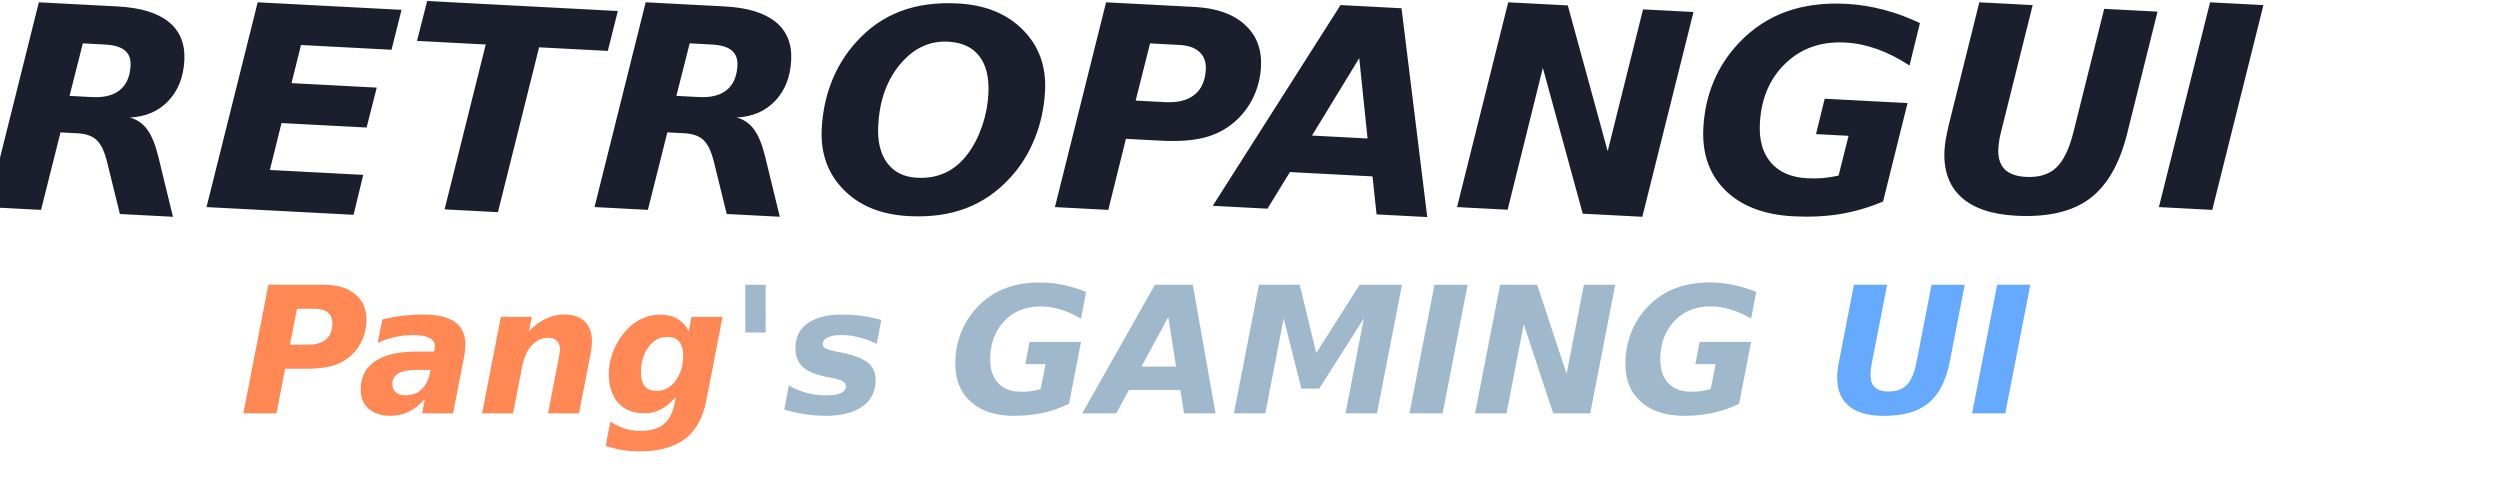
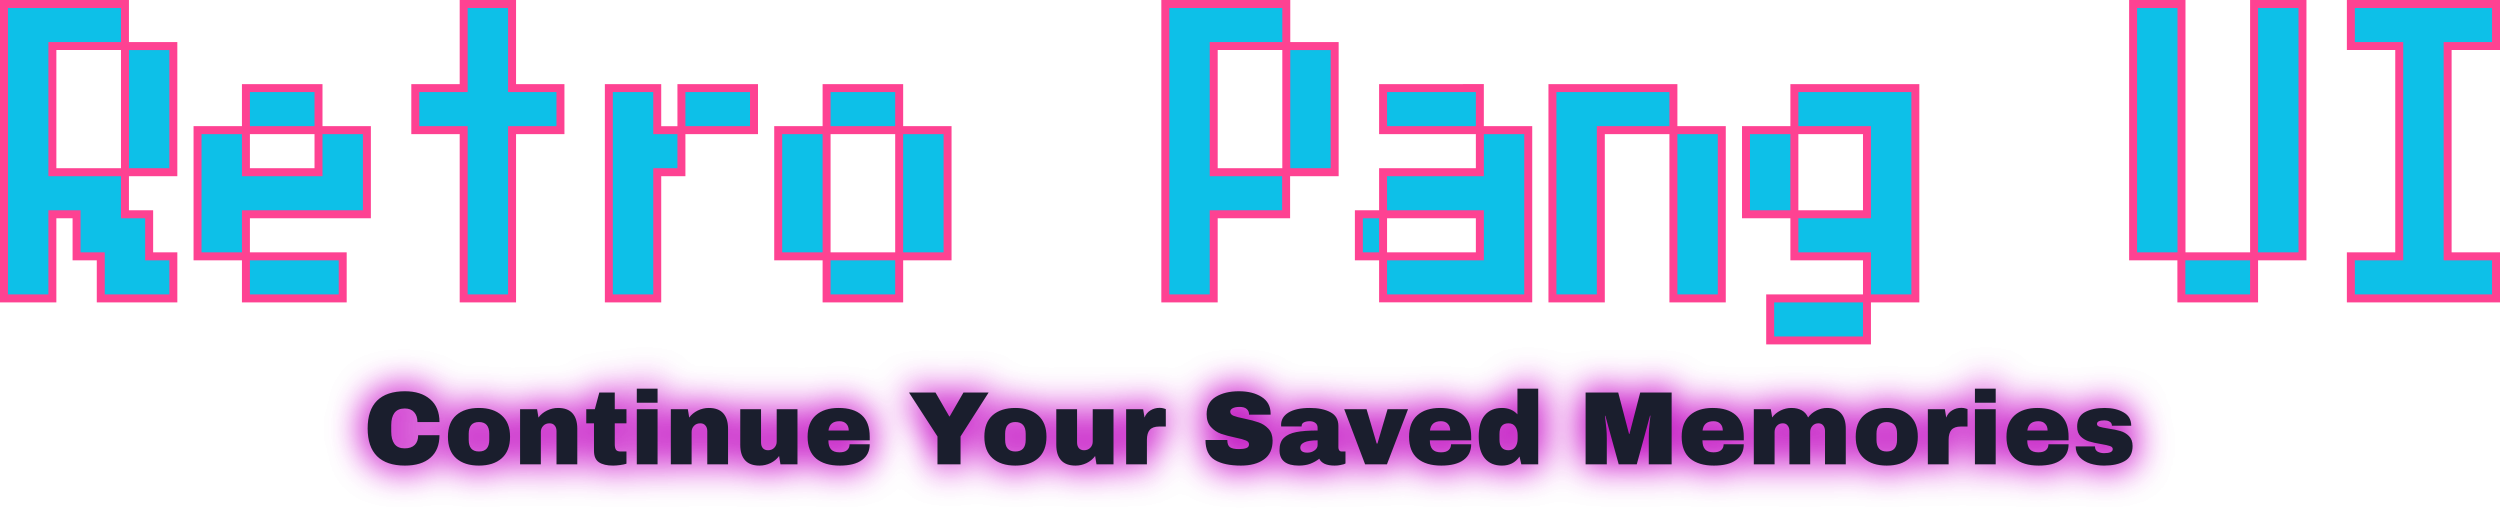
- <svg xmlns="http://www.w3.org/2000/svg" viewBox="0 0 90 18" width="90" height="18">
-   <g transform="translate(-31.72137,-77.15088)">
-     <path d="m 35.032,80.646 q 0.654,0.034 1.004,-0.253 0.355,-0.287 0.386,-0.875 0.019,-0.369 -0.206,-0.551 -0.22,-0.187 -0.719,-0.213 l -0.793,-0.042 -0.479,1.891 z m -1.132,1.271 -0.701,2.79 -1.921,-0.101 1.842,-7.372 2.838,0.149 q 1.227,0.064 1.837,0.556 0.609,0.492 0.563,1.385 -0.047,0.903 -0.577,1.46 -0.529,0.558 -1.387,0.598 0.385,0.1 0.628,0.433 0.243,0.328 0.403,0.992 l 0.523,2.148 -1.911,-0.1 -0.462,-1.88 q -0.141,-0.563 -0.374,-0.78 -0.228,-0.222 -0.687,-0.246 z m 7.098,-4.683 5.178,0.271 -0.36,1.437 -3.258,-0.171 -0.342,1.373 3.068,0.161 -0.365,1.437 -3.063,-0.161 -0.419,1.689 3.362,0.176 -0.35,1.437 -5.293,-0.277 z m 6.101,-0.047 6.864,0.36 -0.36,1.437 -2.474,-0.13 -1.482,5.935 -1.921,-0.101 1.482,-5.935 -2.474,-0.13 z m 9.779,3.458 q 0.654,0.034 1.004,-0.253 0.355,-0.287 0.386,-0.875 0.019,-0.369 -0.206,-0.551 -0.22,-0.187 -0.719,-0.213 l -0.793,-0.042 -0.479,1.891 z m -1.132,1.271 -0.701,2.79 -1.921,-0.101 1.842,-7.372 2.838,0.149 q 1.227,0.064 1.837,0.556 0.609,0.492 0.563,1.385 -0.047,0.903 -0.577,1.46 -0.529,0.558 -1.387,0.598 0.385,0.1 0.628,0.433 0.243,0.328 0.403,0.992 l 0.523,2.148 -1.911,-0.1 -0.462,-1.88 q -0.141,-0.563 -0.374,-0.78 -0.228,-0.222 -0.687,-0.246 z m 11.557,-1.388 q 0.046,-0.878 -0.329,-1.358 -0.37,-0.48 -1.123,-0.519 -0.998,-0.052 -1.723,0.81 -0.72,0.858 -0.791,2.205 -0.045,0.858 0.324,1.353 0.369,0.495 1.073,0.531 0.574,0.03 1.03,-0.186 0.462,-0.221 0.801,-0.678 0.323,-0.438 0.513,-0.999 0.194,-0.56 0.226,-1.159 z M 66.202,77.275 q 1.487,0.078 2.346,0.953 0.865,0.871 0.795,2.203 -0.048,0.908 -0.369,1.701 -0.317,0.794 -0.879,1.41 -0.69,0.759 -1.599,1.107 -0.903,0.343 -2.061,0.282 -1.482,-0.078 -2.341,-0.948 -0.86,-0.87 -0.79,-2.207 0.048,-0.913 0.365,-1.707 0.317,-0.794 0.884,-1.414 0.68,-0.755 1.583,-1.098 0.908,-0.343 2.066,-0.282 z m 5.338,-0.041 3.188,0.167 q 1.172,0.061 1.803,0.635 0.636,0.569 0.586,1.521 -0.031,0.584 -0.278,1.101 -0.247,0.512 -0.677,0.885 -0.466,0.401 -1.09,0.563 -0.624,0.157 -1.551,0.109 l -1.267,-0.066 -0.634,2.558 -1.921,-0.101 z m 1.583,1.479 -0.518,2.059 1.063,0.056 q 0.678,0.036 1.054,-0.265 0.376,-0.3 0.408,-0.909 0.021,-0.404 -0.227,-0.632 -0.243,-0.228 -0.727,-0.253 z m 8.009,4.788 -2.973,-0.156 -0.809,1.318 -1.97,-0.103 4.601,-7.227 2.195,0.115 0.927,7.517 -1.826,-0.096 z m -2.179,-1.47 2,0.105 -0.299,-2.892 z m 7.064,-4.797 2.145,0.112 1.436,5.248 1.273,-5.106 1.816,0.095 -1.842,7.372 -2.145,-0.112 -1.436,-5.248 -1.268,5.106 -1.821,-0.095 z m 13.494,7.172 q -0.747,0.316 -1.539,0.45 -0.792,0.129 -1.685,0.082 -1.586,-0.083 -2.452,-0.934 -0.866,-0.856 -0.793,-2.248 0.047,-0.903 0.373,-1.676 0.326,-0.778 0.924,-1.402 0.73,-0.762 1.684,-1.107 0.959,-0.345 2.161,-0.282 0.668,0.035 1.34,0.21 0.671,0.175 1.315,0.484 l -0.375,1.526 q -0.59,-0.386 -1.165,-0.591 -0.57,-0.205 -1.158,-0.236 -1.287,-0.067 -2.14,0.748 -0.853,0.816 -0.924,2.163 -0.047,0.893 0.396,1.411 0.448,0.519 1.306,0.564 0.279,0.015 0.561,-0.006 0.281,-0.025 0.57,-0.09 l 0.36,-1.432 -1.172,-0.061 0.312,-1.274 2.983,0.156 z m 3.466,-7.172 1.921,0.101 -1.102,4.414 q -0.062,0.237 -0.097,0.42 -0.03,0.184 -0.037,0.323 -0.026,0.489 0.221,0.747 0.252,0.253 0.771,0.28 0.698,0.037 1.093,-0.333 0.395,-0.374 0.623,-1.298 l 1.102,-4.419 1.921,0.101 -1.102,4.419 q -0.411,1.629 -1.357,2.325 -0.942,0.691 -2.628,0.603 -1.322,-0.069 -1.981,-0.669 -0.659,-0.605 -0.602,-1.682 0.009,-0.18 0.046,-0.398 0.037,-0.223 0.107,-0.515 z m 8.307,0 1.921,0.101 -1.842,7.372 -1.921,-0.101 z" fill="#1A1E2D" />
-     <path d="m 41.384,87.402 h 1.981 q 0.729,0 1.138,0.335 0.412,0.332 0.412,0.924 0,0.363 -0.136,0.691 -0.136,0.326 -0.391,0.571 -0.276,0.264 -0.657,0.384 -0.381,0.118 -0.958,0.118 h -0.788 l -0.31,1.606 h -1.194 z m 1.029,0.865 -0.254,1.293 h 0.66 q 0.422,0 0.645,-0.198 0.223,-0.198 0.223,-0.577 0,-0.251 -0.161,-0.384 -0.158,-0.133 -0.459,-0.133 z m 4.273,2.201 q -0.415,0 -0.629,0.13 -0.211,0.127 -0.211,0.378 0,0.189 0.124,0.298 0.127,0.109 0.347,0.109 0.341,0 0.571,-0.205 0.229,-0.208 0.307,-0.583 l 0.025,-0.127 z m 1.733,-0.419 -0.388,1.981 h -1.11 l 0.093,-0.515 q -0.273,0.31 -0.577,0.459 -0.304,0.146 -0.66,0.146 -0.493,0 -0.784,-0.254 -0.288,-0.257 -0.288,-0.691 0,-0.664 0.512,-1.014 0.515,-0.353 1.482,-0.353 h 0.654 l 0.012,-0.087 q 0.009,-0.043 0.009,-0.062 0.003,-0.019 0.003,-0.034 0,-0.205 -0.195,-0.307 -0.192,-0.105 -0.574,-0.105 -0.344,0 -0.667,0.071 -0.322,0.071 -0.623,0.214 l 0.167,-0.846 q 0.347,-0.087 0.71,-0.13 0.366,-0.047 0.757,-0.047 0.772,0 1.147,0.267 0.375,0.264 0.375,0.806 0,0.105 -0.015,0.233 -0.012,0.124 -0.04,0.27 z m 4.558,-0.133 -0.412,2.115 h -1.113 l 0.35,-1.811 q 0.037,-0.177 0.056,-0.298 0.022,-0.124 0.022,-0.195 0,-0.198 -0.112,-0.307 -0.109,-0.109 -0.31,-0.109 -0.344,0 -0.592,0.27 -0.245,0.267 -0.341,0.741 l -0.335,1.708 h -1.113 l 0.676,-3.473 h 1.116 l -0.102,0.508 q 0.307,-0.301 0.617,-0.446 0.31,-0.146 0.648,-0.146 0.481,0 0.741,0.251 0.26,0.251 0.26,0.707 0,0.099 -0.015,0.22 -0.012,0.121 -0.04,0.264 z m 3.079,1.525 q -0.267,0.304 -0.543,0.446 -0.276,0.143 -0.602,0.143 -0.589,0 -0.933,-0.378 -0.341,-0.381 -0.341,-1.039 0,-0.35 0.118,-0.701 0.121,-0.353 0.344,-0.664 0.273,-0.375 0.626,-0.571 0.353,-0.198 0.76,-0.198 0.366,0 0.614,0.143 0.251,0.143 0.422,0.45 l 0.093,-0.515 h 1.119 l -0.586,3.017 q -0.18,0.933 -0.769,1.38 -0.589,0.446 -1.637,0.446 -0.322,0 -0.623,-0.05 -0.298,-0.05 -0.589,-0.152 l 0.164,-0.865 q 0.264,0.167 0.527,0.248 0.264,0.084 0.54,0.084 0.552,0 0.846,-0.236 0.298,-0.236 0.4,-0.75 z m -0.31,-2.161 q -0.409,0 -0.682,0.369 -0.27,0.369 -0.27,0.927 0,0.316 0.146,0.484 0.146,0.164 0.425,0.164 0.406,0 0.679,-0.366 0.273,-0.369 0.273,-0.918 0,-0.322 -0.146,-0.49 -0.146,-0.171 -0.425,-0.171 z" fill="#FF8855" />
-     <path d="m 59.287,87.402 v 1.721 h -0.735 v -1.721 z m 4.161,1.265 -0.164,0.862 Q 62.958,89.374 62.635,89.293 q -0.322,-0.081 -0.611,-0.081 -0.329,0 -0.508,0.087 -0.177,0.084 -0.177,0.242 0,0.093 0.099,0.149 0.099,0.056 0.391,0.118 l 0.202,0.037 q 0.673,0.143 0.943,0.369 0.27,0.223 0.27,0.623 0,0.605 -0.474,0.946 -0.474,0.338 -1.327,0.338 -0.357,0 -0.729,-0.056 -0.372,-0.056 -0.76,-0.167 l 0.167,-0.871 q 0.301,0.177 0.642,0.267 0.344,0.09 0.704,0.09 0.35,0 0.527,-0.084 0.177,-0.084 0.177,-0.245 0,-0.112 -0.099,-0.174 -0.099,-0.062 -0.409,-0.127 l -0.202,-0.037 q -0.595,-0.124 -0.85,-0.366 -0.254,-0.242 -0.254,-0.67 0,-0.58 0.437,-0.893 0.44,-0.313 1.256,-0.313 0.357,0 0.701,0.05 0.347,0.047 0.698,0.143 z m 6.759,3.02 q -0.453,0.22 -0.939,0.329 -0.487,0.105 -1.042,0.105 -0.986,0 -1.55,-0.499 -0.564,-0.502 -0.564,-1.367 0,-0.561 0.177,-1.051 0.177,-0.493 0.527,-0.899 0.428,-0.496 1.008,-0.741 0.583,-0.245 1.33,-0.245 0.415,0 0.837,0.087 0.422,0.087 0.831,0.257 l -0.183,0.958 q -0.378,-0.22 -0.741,-0.329 -0.36,-0.109 -0.726,-0.109 -0.8,0 -1.302,0.533 -0.502,0.533 -0.502,1.37 0,0.555 0.291,0.862 0.295,0.307 0.828,0.307 0.174,0 0.347,-0.022 0.174,-0.025 0.35,-0.074 l 0.177,-0.899 H 68.632 L 68.784,89.461 h 1.854 z m 4.006,-0.499 h -1.848 l -0.459,0.843 h -1.225 l 2.617,-4.629 h 1.364 l 0.819,4.629 H 74.346 Z M 72.815,90.347 h 1.243 l -0.279,-1.783 z m 4.229,-2.946 h 1.467 l 0.595,2.459 1.563,-2.459 h 1.525 l -0.902,4.629 h -1.132 l 0.66,-3.417 -1.606,2.527 h -0.642 l -0.639,-2.527 -0.66,3.417 h -1.132 z m 6.319,0 h 1.194 l -0.902,4.629 h -1.194 z m 2.363,0 h 1.333 l 1.06,3.206 0.623,-3.206 h 1.129 l -0.902,4.629 h -1.333 l -1.06,-3.206 -0.62,3.206 h -1.132 z m 8.604,4.285 q -0.453,0.22 -0.939,0.329 -0.487,0.105 -1.042,0.105 -0.986,0 -1.55,-0.499 -0.564,-0.502 -0.564,-1.367 0,-0.561 0.177,-1.051 0.177,-0.493 0.527,-0.899 0.428,-0.496 1.008,-0.741 0.583,-0.245 1.33,-0.245 0.415,0 0.837,0.087 0.422,0.087 0.831,0.257 l -0.183,0.958 q -0.378,-0.22 -0.741,-0.329 -0.36,-0.109 -0.726,-0.109 -0.8,0 -1.302,0.533 -0.502,0.533 -0.502,1.37 0,0.555 0.291,0.862 0.295,0.307 0.828,0.307 0.174,0 0.347,-0.022 0.174,-0.025 0.35,-0.074 l 0.177,-0.899 H 92.755 l 0.152,-0.8 h 1.854 z" fill="#A0B8CC" />
-     <path d="m 98.463,87.402 h 1.194 l -0.54,2.772 q -0.031,0.149 -0.047,0.264 -0.012,0.115 -0.012,0.202 0,0.304 0.161,0.456 0.164,0.149 0.487,0.149 0.434,0 0.667,-0.242 0.233,-0.245 0.344,-0.825 l 0.54,-2.775 h 1.194 l -0.539,2.775 q -0.202,1.023 -0.766,1.485 -0.561,0.459 -1.609,0.459 -0.822,0 -1.25,-0.35 -0.428,-0.353 -0.428,-1.023 0,-0.112 0.015,-0.248 0.015,-0.14 0.05,-0.322 z m 5.156,0 h 1.194 l -0.902,4.629 h -1.194 z" fill="#66AAFF" />
+ <svg xmlns="http://www.w3.org/2000/svg" width="662.511" height="134.665" viewBox="0 0 175.289 35.63" version="1.1" id="svg1" xml:space="preserve">
+   <defs id="defs1">
+     <filter id="neonGlowBlur" x="-0.024" y="-0.557" width="1.049" height="2.114">
+       <feGaussianBlur stdDeviation="22" id="feGaussianBlur28" />
+     </filter>
+   </defs>
+   <g id="layer2" transform="translate(-81.68862,-114.7462)">
+     <g id="g1" transform="matrix(0.6819388,0,0,0.6819388,53.85836,31.22289)">
+       <g id="g3-8" transform="matrix(0.3157217,0,0,0.3157217,139.394,122.4963)" style="display:inline;fill:#1A1E2D">
+         <path d="m -40.374,1104.98 q 19.676,0 31.121,9.902 11.445,9.774 11.445,28.035 H -24.942 q 0,-7.716 -4.115,-12.217 -3.987,-4.501 -11.445,-4.501 -8.616,0 -12.731,5.401 -3.987,5.401 -3.987,15.046 v 8.23 q 0,9.516 3.987,15.046 4.115,5.401 12.474,5.401 8.23,0 12.474,-4.244 4.244,-4.244 4.244,-11.96 H 2.192 q 0,18.133 -11.188,27.778 -11.06,9.645 -31.378,9.645 -22.634,0 -34.336,-11.574 -11.574,-11.574 -11.574,-34.208 0,-22.634 11.574,-34.208 11.703,-11.574 34.336,-11.574 z m 91.177,20.576 q 17.875,0 28.035,9.131 10.288,9.002 10.288,26.363 0,17.361 -10.288,26.492 -10.159,9.002 -28.035,9.002 -17.875,0 -28.035,-9.002 -10.159,-9.002 -10.159,-26.492 0,-17.49 10.159,-26.492 10.159,-9.002 28.035,-9.002 z m 0,17.361 q -12.603,0 -12.603,14.532 v 7.33 q 0,14.403 12.603,14.403 12.731,0 12.731,-14.403 v -7.33 q 0,-14.532 -12.731,-14.532 z m 97.479,-17.361 q 11.831,0 17.747,6.559 5.916,6.559 5.916,18.904 V 1195 h -25.591 v -40.895 q 0,-4.372 -2.315,-6.944 -2.186,-2.701 -6.301,-2.701 -4.758,0 -7.716,3.086 -2.958,3.086 -2.958,7.587 V 1195 h -25.591 v -67.901 h 20.962 l 1.672,10.288 q 3.987,-5.401 10.417,-8.616 6.559,-3.215 13.76,-3.215 z m 84.233,1.543 v 17.361 h -14.403 v 25.849 q 0,4.63 1.543,6.816 1.543,2.058 5.658,2.058 h 7.202 v 15.046 q -3.086,1.029 -7.973,1.672 -4.887,0.643 -8.488,0.643 -11.317,0 -17.49,-4.115 -6.044,-4.115 -6.044,-14.017 v -33.95 h -9.516 v -17.361 h 10.545 l 5.53,-20.576 h 19.033 v 20.576 z m 12.731,-7.973 v -17.361 h 25.591 v 17.361 z m 0,75.874 v -67.901 h 25.591 V 1195 Z m 88.734,-69.444 q 11.831,0 17.747,6.559 5.916,6.559 5.916,18.904 V 1195 h -25.591 v -40.895 q 0,-4.372 -2.315,-6.944 -2.186,-2.701 -6.301,-2.701 -4.758,0 -7.716,3.086 -2.958,3.086 -2.958,7.587 V 1195 h -25.591 v -67.901 h 20.962 l 1.672,10.288 q 3.987,-5.401 10.417,-8.616 6.559,-3.215 13.76,-3.215 z m 88.22,69.444 -1.672,-10.288 q -3.987,5.53 -10.545,8.745 -6.43,3.086 -13.632,3.086 -11.831,0 -17.747,-6.559 -5.916,-6.559 -5.916,-18.904 v -43.981 h 25.591 v 40.895 q 0,4.372 2.186,7.073 2.315,2.572 6.43,2.572 4.758,0 7.716,-3.086 2.958,-3.086 2.958,-7.587 v -39.866 h 25.591 V 1195 Z m 71.63,-69.444 q 18.647,0 28.421,8.745 9.902,8.745 9.902,26.749 v 4.372 h -50.926 q 0,7.33 3.215,11.06 3.344,3.729 10.417,3.729 6.43,0 9.388,-2.701 3.086,-2.701 3.086,-7.202 h 24.82 q 0,12.346 -9.388,19.29 -9.388,6.944 -27.392,6.944 -18.904,0 -29.321,-8.745 -10.417,-8.873 -10.417,-26.749 0,-17.49 10.159,-26.492 10.159,-9.002 28.035,-9.002 z m 1.029,16.332 q -12.088,0 -13.503,11.445 h 24.948 q 0,-5.273 -3.086,-8.359 -2.958,-3.086 -8.359,-3.086 z M 644.035,1195 h -28.421 v -34.336 l -35.108,-54.141 h 32.664 l 16.975,29.449 h 0.514 l 16.975,-29.449 h 30.993 l -34.593,54.141 z m 67.515,-69.444 q 17.875,0 28.035,9.131 10.288,9.002 10.288,26.363 0,17.361 -10.288,26.492 -10.159,9.002 -28.035,9.002 -17.875,0 -28.035,-9.002 -10.159,-9.002 -10.159,-26.492 0,-17.49 10.159,-26.492 10.159,-9.002 28.035,-9.002 z m 0,17.361 q -12.603,0 -12.603,14.532 v 7.33 q 0,14.403 12.603,14.403 12.731,0 12.731,-14.403 v -7.33 q 0,-14.532 -12.731,-14.532 z m 99.922,52.083 -1.672,-10.288 q -3.987,5.53 -10.545,8.745 -6.43,3.086 -13.632,3.086 -11.831,0 -17.747,-6.559 -5.916,-6.559 -5.916,-18.904 v -43.981 h 25.591 v 40.895 q 0,4.372 2.186,7.073 2.315,2.572 6.43,2.572 4.758,0 7.716,-3.086 2.958,-3.086 2.958,-7.587 v -39.866 h 25.591 V 1195 Z m 77.803,-69.573 q 2.958,0 5.273,0.772 2.315,0.643 2.315,0.772 v 21.476 h -8.23 q -7.973,0 -11.574,4.115 -3.472,4.115 -3.472,12.217 V 1195 h -25.591 v -67.901 h 20.962 l 1.672,10.288 q 2.315,-5.916 7.33,-8.873 5.015,-3.086 11.317,-3.086 z m 97.607,-20.447 q 16.975,0 27.906,6.944 10.931,6.816 11.188,20.319 v 1.543 h -26.62 v -0.514 q 0,-3.858 -2.829,-6.43 -2.829,-2.572 -8.616,-2.572 -5.658,0 -8.745,1.672 -2.958,1.672 -2.958,4.115 0,3.472 4.115,5.144 4.115,1.672 13.246,3.472 10.674,2.186 17.49,4.63 6.944,2.315 12.088,7.716 5.144,5.401 5.273,14.66 0,15.689 -10.674,23.277 -10.545,7.587 -28.292,7.587 -20.705,0 -32.279,-6.944 -11.445,-6.944 -11.445,-24.563 h 26.877 q 0,6.687 3.472,9.002 3.472,2.186 10.802,2.186 5.401,0 8.873,-1.157 3.601,-1.157 3.601,-4.758 0,-3.215 -3.987,-4.758 -3.858,-1.672 -12.731,-3.472 -10.802,-2.315 -17.875,-4.758 -7.073,-2.572 -12.346,-8.359 -5.273,-5.787 -5.273,-15.689 0,-14.532 11.188,-21.348 11.317,-6.944 28.549,-6.944 z m 87.448,20.576 q 15.561,0 25.334,5.273 9.774,5.144 9.774,16.847 v 26.492 q 0,2.186 1.029,3.601 1.029,1.415 3.086,1.415 h 4.63 v 14.789 q -0.386,0.257 -2.058,0.9 -1.543,0.514 -4.501,1.029 -2.958,0.643 -6.816,0.643 -7.459,0 -12.346,-2.186 -4.758,-2.315 -6.559,-6.301 -4.887,3.858 -10.931,6.173 -6.044,2.315 -14.146,2.315 -23.92,0 -23.92,-19.033 0,-9.902 5.273,-15.046 5.401,-5.273 15.432,-7.202 10.031,-1.929 26.234,-1.929 v -3.344 q 0,-3.987 -2.829,-6.044 -2.701,-2.058 -7.073,-2.058 -3.987,0 -6.944,1.415 -2.829,1.415 -2.829,4.501 v 0.514 h -25.206 q -0.129,-0.643 -0.129,-1.8 0,-9.645 9.131,-15.303 9.259,-5.658 26.363,-5.658 z m 9.516,39.866 q -10.931,0 -16.204,2.443 -5.144,2.315 -5.144,6.301 0,6.43 8.745,6.43 5.015,0 8.745,-2.701 3.858,-2.701 3.858,-6.687 z m 58.513,29.578 -25.72,-67.901 h 27.52 l 12.474,42.309 h 0.9 l 12.474,-42.309 h 25.206 L 1169.238,1195 Z m 92.335,-69.444 q 18.647,0 28.421,8.745 9.902,8.745 9.902,26.749 v 4.372 h -50.926 q 0,7.33 3.215,11.06 3.344,3.729 10.417,3.729 6.43,0 9.388,-2.701 3.086,-2.701 3.086,-7.202 h 24.82 q 0,12.346 -9.388,19.29 -9.388,6.944 -27.392,6.944 -18.904,0 -29.321,-8.745 -10.417,-8.873 -10.417,-26.749 0,-17.49 10.159,-26.492 10.159,-9.002 28.035,-9.002 z m 1.029,16.332 q -12.088,0 -13.503,11.445 h 24.948 q 0,-5.273 -3.086,-8.359 -2.958,-3.086 -8.359,-3.086 z m 99.022,53.112 -2.186,-9.645 q -7.459,11.188 -21.605,11.188 -13.76,0 -21.219,-9.002 -7.459,-9.002 -7.459,-26.62 0,-17.49 7.459,-26.363 7.459,-9.002 21.219,-9.002 11.703,0 19.033,7.845 v -31.636 h 25.591 V 1195 Z m -15.818,-50.54 q -11.06,0 -11.06,13.246 v 6.816 q 0,13.117 11.06,13.117 5.658,0 8.488,-3.987 2.829,-3.987 2.829,-10.417 v -4.244 q 0,-6.43 -2.829,-10.417 -2.829,-4.115 -8.488,-4.115 z M 1491.766,1195 v -31.893 q 0,-5.916 0.386,-12.088 0.514,-6.301 1.029,-10.545 0.514,-4.244 0.643,-5.401 h -0.514 L 1476.977,1195 h -22.248 l -16.461,-59.799 h -0.514 q 0.129,1.157 0.643,5.401 0.643,4.115 1.157,10.417 0.514,6.173 0.514,12.088 V 1195 h -26.106 v -88.477 h 40.123 l 13.374,51.054 h 0.514 l 13.246,-51.054 h 38.709 V 1195 Z m 78.703,-69.444 q 18.647,0 28.421,8.745 9.902,8.745 9.902,26.749 v 4.372 h -50.926 q 0,7.33 3.215,11.06 3.344,3.729 10.417,3.729 6.43,0 9.388,-2.701 3.086,-2.701 3.086,-7.202 h 24.82 q 0,12.346 -9.388,19.29 -9.388,6.944 -27.392,6.944 -18.904,0 -29.321,-8.745 -10.417,-8.873 -10.417,-26.749 0,-17.49 10.159,-26.492 10.159,-9.002 28.035,-9.002 z m 1.029,16.332 q -12.088,0 -13.503,11.445 h 24.948 q 0,-5.273 -3.086,-8.359 -2.958,-3.086 -8.359,-3.086 z m 139.788,-16.332 q 11.574,0 17.361,6.687 5.787,6.559 5.787,18.776 V 1195 h -25.591 v -40.895 q 0,-4.372 -2.186,-6.944 -2.058,-2.701 -5.916,-2.701 -4.501,0 -7.33,3.086 -2.829,3.086 -2.829,7.587 V 1195 h -25.591 v -40.895 q 0,-4.372 -2.186,-6.944 -2.058,-2.701 -5.916,-2.701 -4.501,0 -7.33,3.086 -2.829,3.086 -2.829,7.587 V 1195 h -25.591 v -67.901 h 20.962 l 1.672,10.159 q 3.858,-5.401 10.159,-8.488 6.43,-3.215 13.503,-3.215 15.303,0 20.576,11.703 3.987,-5.401 10.159,-8.488 6.301,-3.215 13.117,-3.215 z m 73.559,0 q 17.875,0 28.035,9.131 10.288,9.002 10.288,26.363 0,17.361 -10.288,26.492 -10.159,9.002 -28.035,9.002 -17.875,0 -28.035,-9.002 -10.159,-9.002 -10.159,-26.492 0,-17.49 10.159,-26.492 10.159,-9.002 28.035,-9.002 z m 0,17.361 q -12.603,0 -12.603,14.532 v 7.33 q 0,14.403 12.603,14.403 12.731,0 12.731,-14.403 v -7.33 q 0,-14.532 -12.731,-14.532 z m 91.949,-17.49 q 2.958,0 5.273,0.772 2.315,0.643 2.315,0.772 v 21.476 h -8.23 q -7.973,0 -11.574,4.115 -3.472,4.115 -3.472,12.217 V 1195 h -25.591 v -67.901 h 20.962 l 1.672,10.288 q 2.315,-5.916 7.33,-8.873 5.015,-3.086 11.317,-3.086 z m 16.718,-6.301 v -17.361 h 25.591 v 17.361 z m 0,75.874 v -67.901 h 25.591 V 1195 Z m 77.031,-69.444 q 18.647,0 28.421,8.745 9.902,8.745 9.902,26.749 v 4.372 h -50.926 q 0,7.33 3.215,11.06 3.344,3.729 10.417,3.729 6.43,0 9.388,-2.701 3.086,-2.701 3.086,-7.202 h 24.82 q 0,12.346 -9.388,19.29 -9.388,6.944 -27.392,6.944 -18.904,0 -29.321,-8.745 -10.417,-8.873 -10.417,-26.749 0,-17.49 10.159,-26.492 10.159,-9.002 28.035,-9.002 z m 1.029,16.332 q -12.088,0 -13.503,11.445 h 24.948 q 0,-5.273 -3.086,-8.359 -2.958,-3.086 -8.359,-3.086 z m 81.918,-16.332 q 13.632,0 23.019,5.401 9.516,5.273 9.516,16.461 h -23.791 q 0,-3.729 -3.344,-5.273 -2.315,-1.286 -5.787,-1.286 -9.259,0 -9.259,4.372 0,2.443 3.215,3.472 3.215,1.029 10.545,2.186 9.002,1.286 15.046,3.086 6.044,1.672 10.545,6.173 4.501,4.372 4.501,12.346 0,12.989 -9.774,18.518 -9.645,5.53 -25.334,5.53 -9.002,0 -16.975,-2.443 -7.973,-2.572 -12.989,-7.845 -5.015,-5.273 -5.015,-13.374 h 23.791 v 0.514 q 0.129,4.372 3.601,6.173 3.601,1.672 7.587,1.672 10.674,0 10.674,-5.015 0,-2.572 -3.344,-3.729 -3.344,-1.157 -10.931,-2.443 -9.131,-1.543 -15.046,-3.344 -5.787,-1.8 -10.159,-6.044 -4.372,-4.372 -4.372,-12.088 0,-12.474 9.388,-17.747 9.516,-5.273 24.691,-5.273 z" id="text28" style="font-weight:800;font-size:128.6px;font-family:'Archivo Black';text-anchor:middle;fill:#ff00ff;filter:url(#neonGlowBlur)" transform="matrix(0.2645833,0,0,0.2645833,-169.9064,-165.0147)" aria-label="Continue Your Saved Memories" />
+         <path d="m -40.374,1104.98 q 19.676,0 31.121,9.902 11.445,9.774 11.445,28.035 H -24.942 q 0,-7.716 -4.115,-12.217 -3.987,-4.501 -11.445,-4.501 -8.616,0 -12.731,5.401 -3.987,5.401 -3.987,15.046 v 8.23 q 0,9.516 3.987,15.046 4.115,5.401 12.474,5.401 8.23,0 12.474,-4.244 4.244,-4.244 4.244,-11.96 H 2.192 q 0,18.133 -11.188,27.778 -11.06,9.645 -31.378,9.645 -22.634,0 -34.336,-11.574 -11.574,-11.574 -11.574,-34.208 0,-22.634 11.574,-34.208 11.703,-11.574 34.336,-11.574 z m 91.177,20.576 q 17.875,0 28.035,9.131 10.288,9.002 10.288,26.363 0,17.361 -10.288,26.492 -10.159,9.002 -28.035,9.002 -17.875,0 -28.035,-9.002 -10.159,-9.002 -10.159,-26.492 0,-17.49 10.159,-26.492 10.159,-9.002 28.035,-9.002 z m 0,17.361 q -12.603,0 -12.603,14.532 v 7.33 q 0,14.403 12.603,14.403 12.731,0 12.731,-14.403 v -7.33 q 0,-14.532 -12.731,-14.532 z m 97.479,-17.361 q 11.831,0 17.747,6.559 5.916,6.559 5.916,18.904 V 1195 h -25.591 v -40.895 q 0,-4.372 -2.315,-6.944 -2.186,-2.701 -6.301,-2.701 -4.758,0 -7.716,3.086 -2.958,3.086 -2.958,7.587 V 1195 h -25.591 v -67.901 h 20.962 l 1.672,10.288 q 3.987,-5.401 10.417,-8.616 6.559,-3.215 13.76,-3.215 z m 84.233,1.543 v 17.361 h -14.403 v 25.849 q 0,4.63 1.543,6.816 1.543,2.058 5.658,2.058 h 7.202 v 15.046 q -3.086,1.029 -7.973,1.672 -4.887,0.643 -8.488,0.643 -11.317,0 -17.49,-4.115 -6.044,-4.115 -6.044,-14.017 v -33.95 h -9.516 v -17.361 h 10.545 l 5.53,-20.576 h 19.033 v 20.576 z m 12.731,-7.973 v -17.361 h 25.591 v 17.361 z m 0,75.874 v -67.901 h 25.591 V 1195 Z m 88.734,-69.444 q 11.831,0 17.747,6.559 5.916,6.559 5.916,18.904 V 1195 h -25.591 v -40.895 q 0,-4.372 -2.315,-6.944 -2.186,-2.701 -6.301,-2.701 -4.758,0 -7.716,3.086 -2.958,3.086 -2.958,7.587 V 1195 h -25.591 v -67.901 h 20.962 l 1.672,10.288 q 3.987,-5.401 10.417,-8.616 6.559,-3.215 13.76,-3.215 z m 88.22,69.444 -1.672,-10.288 q -3.987,5.53 -10.545,8.745 -6.43,3.086 -13.632,3.086 -11.831,0 -17.747,-6.559 -5.916,-6.559 -5.916,-18.904 v -43.981 h 25.591 v 40.895 q 0,4.372 2.186,7.073 2.315,2.572 6.43,2.572 4.758,0 7.716,-3.086 2.958,-3.086 2.958,-7.587 v -39.866 h 25.591 V 1195 Z m 71.63,-69.444 q 18.647,0 28.421,8.745 9.902,8.745 9.902,26.749 v 4.372 h -50.926 q 0,7.33 3.215,11.06 3.344,3.729 10.417,3.729 6.43,0 9.388,-2.701 3.086,-2.701 3.086,-7.202 h 24.82 q 0,12.346 -9.388,19.29 -9.388,6.944 -27.392,6.944 -18.904,0 -29.321,-8.745 -10.417,-8.873 -10.417,-26.749 0,-17.49 10.159,-26.492 10.159,-9.002 28.035,-9.002 z m 1.029,16.332 q -12.088,0 -13.503,11.445 h 24.948 q 0,-5.273 -3.086,-8.359 -2.958,-3.086 -8.359,-3.086 z M 644.035,1195 h -28.421 v -34.336 l -35.108,-54.141 h 32.664 l 16.975,29.449 h 0.514 l 16.975,-29.449 h 30.993 l -34.593,54.141 z m 67.515,-69.444 q 17.875,0 28.035,9.131 10.288,9.002 10.288,26.363 0,17.361 -10.288,26.492 -10.159,9.002 -28.035,9.002 -17.875,0 -28.035,-9.002 -10.159,-9.002 -10.159,-26.492 0,-17.49 10.159,-26.492 10.159,-9.002 28.035,-9.002 z m 0,17.361 q -12.603,0 -12.603,14.532 v 7.33 q 0,14.403 12.603,14.403 12.731,0 12.731,-14.403 v -7.33 q 0,-14.532 -12.731,-14.532 z m 99.922,52.083 -1.672,-10.288 q -3.987,5.53 -10.545,8.745 -6.43,3.086 -13.632,3.086 -11.831,0 -17.747,-6.559 -5.916,-6.559 -5.916,-18.904 v -43.981 h 25.591 v 40.895 q 0,4.372 2.186,7.073 2.315,2.572 6.43,2.572 4.758,0 7.716,-3.086 2.958,-3.086 2.958,-7.587 v -39.866 h 25.591 V 1195 Z m 77.803,-69.573 q 2.958,0 5.273,0.772 2.315,0.643 2.315,0.772 v 21.476 h -8.23 q -7.973,0 -11.574,4.115 -3.472,4.115 -3.472,12.217 V 1195 h -25.591 v -67.901 h 20.962 l 1.672,10.288 q 2.315,-5.916 7.33,-8.873 5.015,-3.086 11.317,-3.086 z m 97.607,-20.447 q 16.975,0 27.906,6.944 10.931,6.816 11.188,20.319 v 1.543 h -26.62 v -0.514 q 0,-3.858 -2.829,-6.43 -2.829,-2.572 -8.616,-2.572 -5.658,0 -8.745,1.672 -2.958,1.672 -2.958,4.115 0,3.472 4.115,5.144 4.115,1.672 13.246,3.472 10.674,2.186 17.49,4.63 6.944,2.315 12.088,7.716 5.144,5.401 5.273,14.66 0,15.689 -10.674,23.277 -10.545,7.587 -28.292,7.587 -20.705,0 -32.279,-6.944 -11.445,-6.944 -11.445,-24.563 h 26.877 q 0,6.687 3.472,9.002 3.472,2.186 10.802,2.186 5.401,0 8.873,-1.157 3.601,-1.157 3.601,-4.758 0,-3.215 -3.987,-4.758 -3.858,-1.672 -12.731,-3.472 -10.802,-2.315 -17.875,-4.758 -7.073,-2.572 -12.346,-8.359 -5.273,-5.787 -5.273,-15.689 0,-14.532 11.188,-21.348 11.317,-6.944 28.549,-6.944 z m 87.448,20.576 q 15.561,0 25.334,5.273 9.774,5.144 9.774,16.847 v 26.492 q 0,2.186 1.029,3.601 1.029,1.415 3.086,1.415 h 4.63 v 14.789 q -0.386,0.257 -2.058,0.9 -1.543,0.514 -4.501,1.029 -2.958,0.643 -6.816,0.643 -7.459,0 -12.346,-2.186 -4.758,-2.315 -6.559,-6.301 -4.887,3.858 -10.931,6.173 -6.044,2.315 -14.146,2.315 -23.92,0 -23.92,-19.033 0,-9.902 5.273,-15.046 5.401,-5.273 15.432,-7.202 10.031,-1.929 26.234,-1.929 v -3.344 q 0,-3.987 -2.829,-6.044 -2.701,-2.058 -7.073,-2.058 -3.987,0 -6.944,1.415 -2.829,1.415 -2.829,4.501 v 0.514 h -25.206 q -0.129,-0.643 -0.129,-1.8 0,-9.645 9.131,-15.303 9.259,-5.658 26.363,-5.658 z m 9.516,39.866 q -10.931,0 -16.204,2.443 -5.144,2.315 -5.144,6.301 0,6.43 8.745,6.43 5.015,0 8.745,-2.701 3.858,-2.701 3.858,-6.687 z m 58.513,29.578 -25.72,-67.901 h 27.52 l 12.474,42.309 h 0.9 l 12.474,-42.309 h 25.206 L 1169.238,1195 Z m 92.335,-69.444 q 18.647,0 28.421,8.745 9.902,8.745 9.902,26.749 v 4.372 h -50.926 q 0,7.33 3.215,11.06 3.344,3.729 10.417,3.729 6.43,0 9.388,-2.701 3.086,-2.701 3.086,-7.202 h 24.82 q 0,12.346 -9.388,19.29 -9.388,6.944 -27.392,6.944 -18.904,0 -29.321,-8.745 -10.417,-8.873 -10.417,-26.749 0,-17.49 10.159,-26.492 10.159,-9.002 28.035,-9.002 z m 1.029,16.332 q -12.088,0 -13.503,11.445 h 24.948 q 0,-5.273 -3.086,-8.359 -2.958,-3.086 -8.359,-3.086 z m 99.022,53.112 -2.186,-9.645 q -7.459,11.188 -21.605,11.188 -13.76,0 -21.219,-9.002 -7.459,-9.002 -7.459,-26.62 0,-17.49 7.459,-26.363 7.459,-9.002 21.219,-9.002 11.703,0 19.033,7.845 v -31.636 h 25.591 V 1195 Z m -15.818,-50.54 q -11.06,0 -11.06,13.246 v 6.816 q 0,13.117 11.06,13.117 5.658,0 8.488,-3.987 2.829,-3.987 2.829,-10.417 v -4.244 q 0,-6.43 -2.829,-10.417 -2.829,-4.115 -8.488,-4.115 z M 1491.766,1195 v -31.893 q 0,-5.916 0.386,-12.088 0.514,-6.301 1.029,-10.545 0.514,-4.244 0.643,-5.401 h -0.514 L 1476.977,1195 h -22.248 l -16.461,-59.799 h -0.514 q 0.129,1.157 0.643,5.401 0.643,4.115 1.157,10.417 0.514,6.173 0.514,12.088 V 1195 h -26.106 v -88.477 h 40.123 l 13.374,51.054 h 0.514 l 13.246,-51.054 h 38.709 V 1195 Z m 78.703,-69.444 q 18.647,0 28.421,8.745 9.902,8.745 9.902,26.749 v 4.372 h -50.926 q 0,7.33 3.215,11.06 3.344,3.729 10.417,3.729 6.43,0 9.388,-2.701 3.086,-2.701 3.086,-7.202 h 24.82 q 0,12.346 -9.388,19.29 -9.388,6.944 -27.392,6.944 -18.904,0 -29.321,-8.745 -10.417,-8.873 -10.417,-26.749 0,-17.49 10.159,-26.492 10.159,-9.002 28.035,-9.002 z m 1.029,16.332 q -12.088,0 -13.503,11.445 h 24.948 q 0,-5.273 -3.086,-8.359 -2.958,-3.086 -8.359,-3.086 z m 139.788,-16.332 q 11.574,0 17.361,6.687 5.787,6.559 5.787,18.776 V 1195 h -25.591 v -40.895 q 0,-4.372 -2.186,-6.944 -2.058,-2.701 -5.916,-2.701 -4.501,0 -7.33,3.086 -2.829,3.086 -2.829,7.587 V 1195 h -25.591 v -40.895 q 0,-4.372 -2.186,-6.944 -2.058,-2.701 -5.916,-2.701 -4.501,0 -7.33,3.086 -2.829,3.086 -2.829,7.587 V 1195 h -25.591 v -67.901 h 20.962 l 1.672,10.159 q 3.858,-5.401 10.159,-8.488 6.43,-3.215 13.503,-3.215 15.303,0 20.576,11.703 3.987,-5.401 10.159,-8.488 6.301,-3.215 13.117,-3.215 z m 73.559,0 q 17.875,0 28.035,9.131 10.288,9.002 10.288,26.363 0,17.361 -10.288,26.492 -10.159,9.002 -28.035,9.002 -17.875,0 -28.035,-9.002 -10.159,-9.002 -10.159,-26.492 0,-17.49 10.159,-26.492 10.159,-9.002 28.035,-9.002 z m 0,17.361 q -12.603,0 -12.603,14.532 v 7.33 q 0,14.403 12.603,14.403 12.731,0 12.731,-14.403 v -7.33 q 0,-14.532 -12.731,-14.532 z m 91.949,-17.49 q 2.958,0 5.273,0.772 2.315,0.643 2.315,0.772 v 21.476 h -8.23 q -7.973,0 -11.574,4.115 -3.472,4.115 -3.472,12.217 V 1195 h -25.591 v -67.901 h 20.962 l 1.672,10.288 q 2.315,-5.916 7.33,-8.873 5.015,-3.086 11.317,-3.086 z m 16.718,-6.301 v -17.361 h 25.591 v 17.361 z m 0,75.874 v -67.901 h 25.591 V 1195 Z m 77.031,-69.444 q 18.647,0 28.421,8.745 9.902,8.745 9.902,26.749 v 4.372 h -50.926 q 0,7.33 3.215,11.06 3.344,3.729 10.417,3.729 6.43,0 9.388,-2.701 3.086,-2.701 3.086,-7.202 h 24.82 q 0,12.346 -9.388,19.29 -9.388,6.944 -27.392,6.944 -18.904,0 -29.321,-8.745 -10.417,-8.873 -10.417,-26.749 0,-17.49 10.159,-26.492 10.159,-9.002 28.035,-9.002 z m 1.029,16.332 q -12.088,0 -13.503,11.445 h 24.948 q 0,-5.273 -3.086,-8.359 -2.958,-3.086 -8.359,-3.086 z m 81.918,-16.332 q 13.632,0 23.019,5.401 9.516,5.273 9.516,16.461 h -23.791 q 0,-3.729 -3.344,-5.273 -2.315,-1.286 -5.787,-1.286 -9.259,0 -9.259,4.372 0,2.443 3.215,3.472 3.215,1.029 10.545,2.186 9.002,1.286 15.046,3.086 6.044,1.672 10.545,6.173 4.501,4.372 4.501,12.346 0,12.989 -9.774,18.518 -9.645,5.53 -25.334,5.53 -9.002,0 -16.975,-2.443 -7.973,-2.572 -12.989,-7.845 -5.015,-5.273 -5.015,-13.374 h 23.791 v 0.514 q 0.129,4.372 3.601,6.173 3.601,1.672 7.587,1.672 10.674,0 10.674,-5.015 0,-2.572 -3.344,-3.729 -3.344,-1.157 -10.931,-2.443 -9.131,-1.543 -15.046,-3.344 -5.787,-1.8 -10.159,-6.044 -4.372,-4.372 -4.372,-12.088 0,-12.474 9.388,-17.747 9.516,-5.273 24.691,-5.273 z" id="text29" style="font-weight:800;font-size:128.6px;font-family:'Archivo Black';text-anchor:middle;opacity:0.64;fill:#800080;filter:url(#neonGlowBlur)" transform="matrix(0.2645833,0,0,0.2645833,-169.9064,-165.0147)" aria-label="Continue Your Saved Memories" />
+         <path d="m -180.383,127.362 q 5.202,0 8.228,2.618 3.026,2.584 3.026,7.412 h -7.174 q 0,-2.04 -1.088,-3.23 -1.054,-1.19 -3.026,-1.19 -2.278,0 -3.366,1.428 -1.054,1.428 -1.054,3.978 v 2.176 q 0,2.516 1.054,3.978 1.088,1.428 3.298,1.428 2.176,0 3.298,-1.122 1.122,-1.122 1.122,-3.162 h 6.936 q 0,4.794 -2.958,7.344 -2.924,2.55 -8.296,2.55 -5.984,0 -9.078,-3.06 -3.06,-3.06 -3.06,-9.044 0,-5.984 3.06,-9.044 3.094,-3.06 9.078,-3.06 z m 24.106,5.44 q 4.726,0 7.412,2.414 2.72,2.38 2.72,6.97 0,4.59 -2.72,7.004 -2.686,2.38 -7.412,2.38 -4.726,0 -7.412,-2.38 -2.686,-2.38 -2.686,-7.004 0,-4.624 2.686,-7.004 2.686,-2.38 7.412,-2.38 z m 0,4.59 q -3.332,0 -3.332,3.842 v 1.938 q 0,3.808 3.332,3.808 3.366,0 3.366,-3.808 v -1.938 q 0,-3.842 -3.366,-3.842 z m 25.772,-4.59 q 3.128,0 4.692,1.734 1.564,1.734 1.564,4.998 v 11.628 h -6.766 v -10.812 q 0,-1.156 -0.612,-1.836 -0.578,-0.714 -1.666,-0.714 -1.258,0 -2.04,0.816 -0.782,0.816 -0.782,2.006 v 10.54 h -6.766 v -17.952 h 5.542 l 0.442,2.72 q 1.054,-1.428 2.754,-2.278 1.734,-0.85 3.638,-0.85 z m 22.27,0.408 v 4.59 h -3.808 v 6.834 q 0,1.224 0.408,1.802 0.408,0.544 1.496,0.544 h 1.904 v 3.978 q -0.816,0.272 -2.108,0.442 -1.292,0.17 -2.244,0.17 -2.992,0 -4.624,-1.088 -1.598,-1.088 -1.598,-3.706 v -8.976 h -2.516 v -4.59 h 2.788 l 1.462,-5.44 h 5.032 v 5.44 z m 3.366,-2.108 v -4.59 h 6.766 v 4.59 z m 0,20.06 v -17.952 h 6.766 v 17.952 z m 23.46,-18.36 q 3.128,0 4.692,1.734 1.564,1.734 1.564,4.998 v 11.628 h -6.766 v -10.812 q 0,-1.156 -0.612,-1.836 -0.578,-0.714 -1.666,-0.714 -1.258,0 -2.04,0.816 -0.782,0.816 -0.782,2.006 v 10.54 h -6.766 v -17.952 h 5.542 l 0.442,2.72 q 1.054,-1.428 2.754,-2.278 1.734,-0.85 3.638,-0.85 z m 23.324,18.36 -0.442,-2.72 q -1.054,1.462 -2.788,2.312 -1.7,0.816 -3.604,0.816 -3.128,0 -4.692,-1.734 -1.564,-1.734 -1.564,-4.998 v -11.628 h 6.766 v 10.812 q 0,1.156 0.578,1.87 0.612,0.68 1.7,0.68 1.258,0 2.04,-0.816 0.782,-0.816 0.782,-2.006 v -10.54 h 6.766 v 17.952 z m 18.938,-18.36 q 4.93,0 7.514,2.312 2.618,2.312 2.618,7.072 v 1.156 h -13.464 q 0,1.938 0.85,2.924 0.884,0.986 2.754,0.986 1.7,0 2.482,-0.714 0.816,-0.714 0.816,-1.904 h 6.562 q 0,3.264 -2.482,5.1 -2.482,1.836 -7.242,1.836 -4.998,0 -7.752,-2.312 -2.754,-2.346 -2.754,-7.072 0,-4.624 2.686,-7.004 2.686,-2.38 7.412,-2.38 z m 0.272,4.318 q -3.196,0 -3.57,3.026 h 6.596 q 0,-1.394 -0.816,-2.21 -0.782,-0.816 -2.21,-0.816 z m 39.44,14.042 H -6.949 v -9.078 l -9.282,-14.314 h 8.636 l 4.488,7.786 h 0.136 l 4.488,-7.786 h 8.194 l -9.146,14.314 z m 17.85,-18.36 q 4.726,0 7.412,2.414 2.72,2.38 2.72,6.97 0,4.59 -2.72,7.004 -2.686,2.38 -7.412,2.38 -4.726,0 -7.412,-2.38 -2.686,-2.38 -2.686,-7.004 0,-4.624 2.686,-7.004 2.686,-2.38 7.412,-2.38 z m 0,4.59 q -3.332,0 -3.332,3.842 v 1.938 q 0,3.808 3.332,3.808 3.366,0 3.366,-3.808 v -1.938 q 0,-3.842 -3.366,-3.842 z m 26.418,13.77 -0.442,-2.72 q -1.054,1.462 -2.788,2.312 -1.7,0.816 -3.604,0.816 -3.128,0 -4.692,-1.734 -1.564,-1.734 -1.564,-4.998 v -11.628 h 6.766 v 10.812 q 0,1.156 0.578,1.87 0.612,0.68 1.7,0.68 1.258,0 2.04,-0.816 0.782,-0.816 0.782,-2.006 v -10.54 h 6.766 v 17.952 z m 20.57,-18.394 q 0.782,0 1.394,0.204 0.612,0.17 0.612,0.204 v 5.678 h -2.176 q -2.108,0 -3.06,1.088 -0.918,1.088 -0.918,3.23 v 7.99 h -6.766 v -17.952 h 5.542 l 0.442,2.72 q 0.612,-1.564 1.938,-2.346 1.326,-0.816 2.992,-0.816 z m 25.806,-5.406 q 4.488,0 7.378,1.836 2.89,1.802 2.958,5.372 v 0.408 h -7.038 v -0.136 q 0,-1.02 -0.748,-1.7 -0.748,-0.68 -2.278,-0.68 -1.496,0 -2.312,0.442 -0.782,0.442 -0.782,1.088 0,0.918 1.088,1.36 1.088,0.442 3.502,0.918 2.822,0.578 4.624,1.224 1.836,0.612 3.196,2.04 1.36,1.428 1.394,3.876 0,4.148 -2.822,6.154 -2.788,2.006 -7.48,2.006 -5.474,0 -8.534,-1.836 -3.026,-1.836 -3.026,-6.494 h 7.106 q 0,1.768 0.918,2.38 0.918,0.578 2.856,0.578 1.428,0 2.346,-0.306 0.952,-0.306 0.952,-1.258 0,-0.85 -1.054,-1.258 -1.02,-0.442 -3.366,-0.918 -2.856,-0.612 -4.726,-1.258 -1.87,-0.68 -3.264,-2.21 -1.394,-1.53 -1.394,-4.148 0,-3.842 2.958,-5.644 2.992,-1.836 7.548,-1.836 z m 23.12,5.44 q 4.114,0 6.698,1.394 2.584,1.36 2.584,4.454 v 7.004 q 0,0.578 0.272,0.952 0.272,0.374 0.816,0.374 h 1.224 v 3.91 q -0.102,0.068 -0.544,0.238 -0.408,0.136 -1.19,0.272 -0.782,0.17 -1.802,0.17 -1.972,0 -3.264,-0.578 -1.258,-0.612 -1.734,-1.666 -1.292,1.02 -2.89,1.632 -1.598,0.612 -3.74,0.612 -6.324,0 -6.324,-5.032 0,-2.618 1.394,-3.978 1.428,-1.394 4.08,-1.904 2.652,-0.51 6.936,-0.51 v -0.884 q 0,-1.054 -0.748,-1.598 -0.714,-0.544 -1.87,-0.544 -1.054,0 -1.836,0.374 -0.748,0.374 -0.748,1.19 v 0.136 h -6.664 q -0.034,-0.17 -0.034,-0.476 0,-2.55 2.414,-4.046 2.448,-1.496 6.97,-1.496 z m 2.516,10.54 q -2.89,0 -4.284,0.646 -1.36,0.612 -1.36,1.666 0,1.7 2.312,1.7 1.326,0 2.312,-0.714 1.02,-0.714 1.02,-1.768 z m 15.47,7.82 -6.8,-17.952 h 7.276 l 3.298,11.186 h 0.238 l 3.298,-11.186 h 6.664 l -6.868,17.952 z m 24.412,-18.36 q 4.93,0 7.514,2.312 2.618,2.312 2.618,7.072 v 1.156 h -13.464 q 0,1.938 0.85,2.924 0.884,0.986 2.754,0.986 1.7,0 2.482,-0.714 0.816,-0.714 0.816,-1.904 h 6.562 q 0,3.264 -2.482,5.1 -2.482,1.836 -7.242,1.836 -4.998,0 -7.752,-2.312 -2.754,-2.346 -2.754,-7.072 0,-4.624 2.686,-7.004 2.686,-2.38 7.412,-2.38 z m 0.272,4.318 q -3.196,0 -3.57,3.026 h 6.596 q 0,-1.394 -0.816,-2.21 -0.782,-0.816 -2.21,-0.816 z m 26.18,14.042 -0.578,-2.55 q -1.972,2.958 -5.712,2.958 -3.638,0 -5.61,-2.38 -1.972,-2.38 -1.972,-7.038 0,-4.624 1.972,-6.97 1.972,-2.38 5.61,-2.38 3.094,0 5.032,2.074 v -8.364 h 6.766 v 24.65 z m -4.182,-13.362 q -2.924,0 -2.924,3.502 v 1.802 q 0,3.468 2.924,3.468 1.496,0 2.244,-1.054 0.748,-1.054 0.748,-2.754 v -1.122 q 0,-1.7 -0.748,-2.754 -0.748,-1.088 -2.244,-1.088 z m 45.696,13.362 v -8.432 q 0,-1.564 0.102,-3.196 0.136,-1.666 0.272,-2.788 0.136,-1.122 0.17,-1.428 h -0.136 l -4.318,15.844 h -5.882 l -4.352,-15.81 h -0.136 q 0.034,0.306 0.17,1.428 0.17,1.088 0.306,2.754 0.136,1.632 0.136,3.196 v 8.432 h -6.902 v -23.392 h 10.608 l 3.536,13.498 h 0.136 l 3.502,-13.498 h 10.234 v 23.392 z m 20.808,-18.36 q 4.93,0 7.514,2.312 2.618,2.312 2.618,7.072 v 1.156 h -13.464 q 0,1.938 0.85,2.924 0.884,0.986 2.754,0.986 1.7,0 2.482,-0.714 0.816,-0.714 0.816,-1.904 h 6.562 q 0,3.264 -2.482,5.1 -2.482,1.836 -7.242,1.836 -4.998,0 -7.752,-2.312 -2.754,-2.346 -2.754,-7.072 0,-4.624 2.686,-7.004 2.686,-2.38 7.412,-2.38 z m 0.272,4.318 q -3.196,0 -3.57,3.026 h 6.596 q 0,-1.394 -0.816,-2.21 -0.782,-0.816 -2.21,-0.816 z m 36.958,-4.318 q 3.06,0 4.59,1.768 1.53,1.734 1.53,4.964 v 11.628 h -6.766 v -10.812 q 0,-1.156 -0.578,-1.836 -0.544,-0.714 -1.564,-0.714 -1.19,0 -1.938,0.816 -0.748,0.816 -0.748,2.006 v 10.54 h -6.766 v -10.812 q 0,-1.156 -0.578,-1.836 -0.544,-0.714 -1.564,-0.714 -1.19,0 -1.938,0.816 -0.748,0.816 -0.748,2.006 v 10.54 h -6.766 v -17.952 h 5.542 l 0.442,2.686 q 1.02,-1.428 2.686,-2.244 1.7,-0.85 3.57,-0.85 4.046,0 5.44,3.094 1.054,-1.428 2.686,-2.244 1.666,-0.85 3.468,-0.85 z m 19.448,0 q 4.726,0 7.412,2.414 2.72,2.38 2.72,6.97 0,4.59 -2.72,7.004 -2.686,2.38 -7.412,2.38 -4.726,0 -7.412,-2.38 -2.686,-2.38 -2.686,-7.004 0,-4.624 2.686,-7.004 2.686,-2.38 7.412,-2.38 z m 0,4.59 q -3.332,0 -3.332,3.842 v 1.938 q 0,3.808 3.332,3.808 3.366,0 3.366,-3.808 v -1.938 q 0,-3.842 -3.366,-3.842 z m 24.31,-4.624 q 0.782,0 1.394,0.204 0.612,0.17 0.612,0.204 v 5.678 h -2.176 q -2.108,0 -3.06,1.088 -0.918,1.088 -0.918,3.23 v 7.99 h -6.766 v -17.952 h 5.542 l 0.442,2.72 q 0.612,-1.564 1.938,-2.346 1.326,-0.816 2.992,-0.816 z m 4.42,-1.666 v -4.59 h 6.766 v 4.59 z m 0,20.06 v -17.952 h 6.766 v 17.952 z m 20.366,-18.36 q 4.93,0 7.514,2.312 2.618,2.312 2.618,7.072 v 1.156 h -13.464 q 0,1.938 0.85,2.924 0.884,0.986 2.754,0.986 1.7,0 2.482,-0.714 0.816,-0.714 0.816,-1.904 h 6.562 q 0,3.264 -2.482,5.1 -2.482,1.836 -7.242,1.836 -4.998,0 -7.752,-2.312 -2.754,-2.346 -2.754,-7.072 0,-4.624 2.686,-7.004 2.686,-2.38 7.412,-2.38 z m 0.272,4.318 q -3.196,0 -3.57,3.026 h 6.596 q 0,-1.394 -0.816,-2.21 -0.782,-0.816 -2.21,-0.816 z m 21.658,-4.318 q 3.604,0 6.086,1.428 2.516,1.394 2.516,4.352 h -6.29 q 0,-0.986 -0.884,-1.394 -0.612,-0.34 -1.53,-0.34 -2.448,0 -2.448,1.156 0,0.646 0.85,0.918 0.85,0.272 2.788,0.578 2.38,0.34 3.978,0.816 1.598,0.442 2.788,1.632 1.19,1.156 1.19,3.264 0,3.434 -2.584,4.896 -2.55,1.462 -6.698,1.462 -2.38,0 -4.488,-0.646 -2.108,-0.68 -3.434,-2.074 -1.326,-1.394 -1.326,-3.536 h 6.29 v 0.136 q 0.034,1.156 0.952,1.632 0.952,0.442 2.006,0.442 2.822,0 2.822,-1.326 0,-0.68 -0.884,-0.986 -0.884,-0.306 -2.89,-0.646 -2.414,-0.408 -3.978,-0.884 -1.53,-0.476 -2.686,-1.598 -1.156,-1.156 -1.156,-3.196 0,-3.298 2.482,-4.692 2.516,-1.394 6.528,-1.394 z" id="text30" style="font-weight:800;font-size:34px;font-family:'Archivo Black';text-anchor:middle;stroke-width:0.265" aria-label="Continue Your Saved Memories" />
+       </g>
+       <path id="text7" style="font-size:53.333px;font-family:'Press Start 2P';-inkscape-font-specification:'Press Start 2P';white-space:pre;fill:#0dc0e8;fill-opacity:1;stroke:#fe4292;stroke-width:0.82;stroke-dasharray:none;stroke-opacity:1" d="m 41.22,122.889 v 30.269 h 4.975 v -8.648 h 2.488 v 4.324 h 2.488 v 4.324 h 7.463 v -4.324 h -2.488 v -4.324 h -2.488 v -4.324 h 4.975 v -12.972 h -4.975 v -4.324 z m 47.265,0 v 8.648 h -4.975 v 4.324 h 4.975 v 17.297 h 4.975 v -17.297 h 4.975 v -4.324 h -4.975 v -8.648 z m 72.141,0 v 30.269 h 4.975 v -8.648 h 7.445 v -4.324 h 4.993 v -12.972 h -4.975 v -4.324 z m 99.506,0 v 25.946 h 4.963 v 4.324 h 7.476 v -4.324 h 4.975 v -25.946 h -4.975 v 25.946 h -7.463 v -25.946 z m 22.389,0 v 4.324 h 4.975 v 21.621 h -4.975 v 4.324 h 14.925 v -4.324 h -4.975 v -21.621 h 4.975 v -4.324 z m -236.325,4.324 h 7.463 v 12.972 h -7.463 z m 119.406,0 h 7.463 v 12.972 h -7.463 z m -99.506,4.324 v 4.324 h -4.975 v 12.973 h 4.975 v 4.324 h 9.951 v -4.324 h -9.951 v -4.324 h 12.438 v -8.649 h -4.975 v -4.324 z m 37.315,0 v 21.621 h 4.975 v -12.972 h 2.487 v -4.324 h -2.487 v -4.324 z m 7.462,4.324 h 7.463 v -4.324 h -7.463 z m 14.926,-4.324 v 4.324 h -4.975 v 12.973 h 4.975 v 4.324 h 7.463 v -4.324 h 4.975 v -12.973 h -4.975 v -4.324 z m 57.216,0 v 4.324 h 9.951 v 4.324 h -9.951 v 4.324 h -2.488 v 4.324 h 2.488 v 4.324 h 14.926 v -17.297 h -4.975 v -4.324 z m 17.414,0 v 21.621 h 4.975 v -17.297 h 7.463 v 17.297 h 4.975 v -17.297 h -4.975 v -4.324 z m 24.876,0 v 4.324 h -4.975 v 8.649 h 4.975 v 4.324 h 7.463 v 4.324 h -9.951 v 4.324 h 9.951 v -4.324 h 4.975 v -21.621 z m -159.209,4.324 h 7.463 v 4.324 h -7.463 z m 59.703,0 h 7.463 v 12.973 h -7.463 z m 99.506,0 h 7.463 v 8.649 h -7.463 z m -42.29,8.649 h 9.951 v 4.324 h -9.951 z" />
+     </g>
  </g>
</svg>
